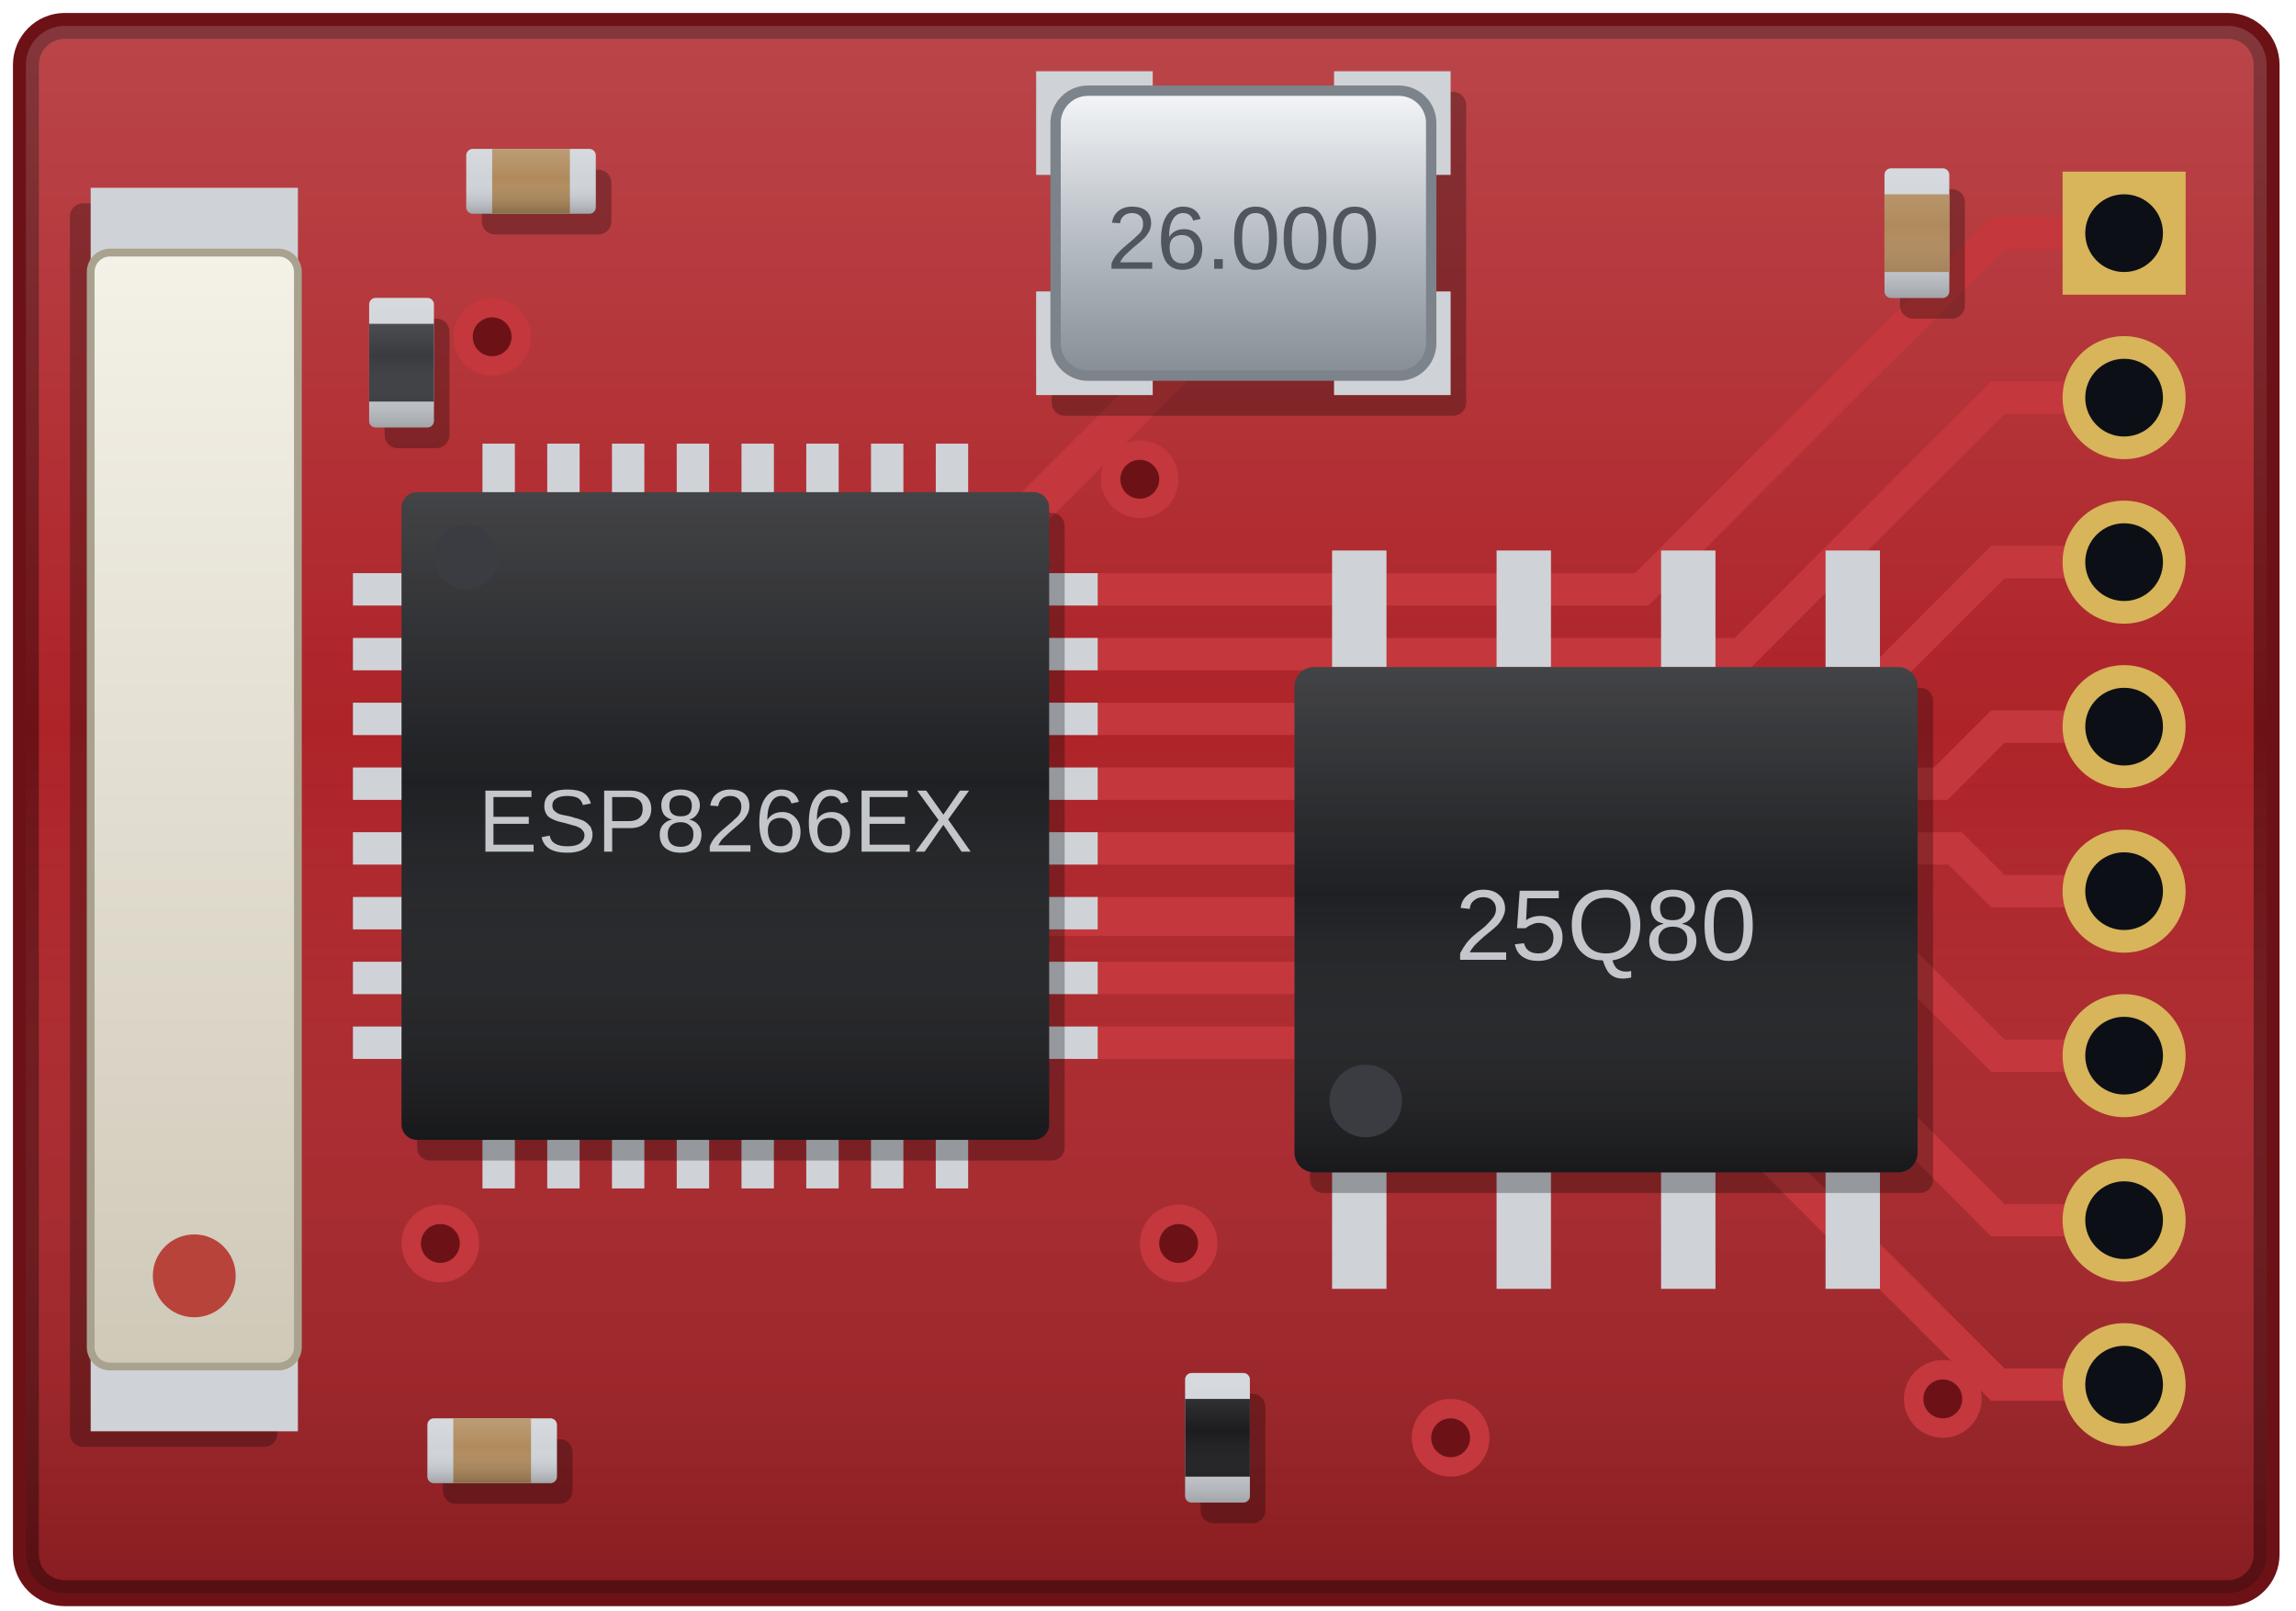
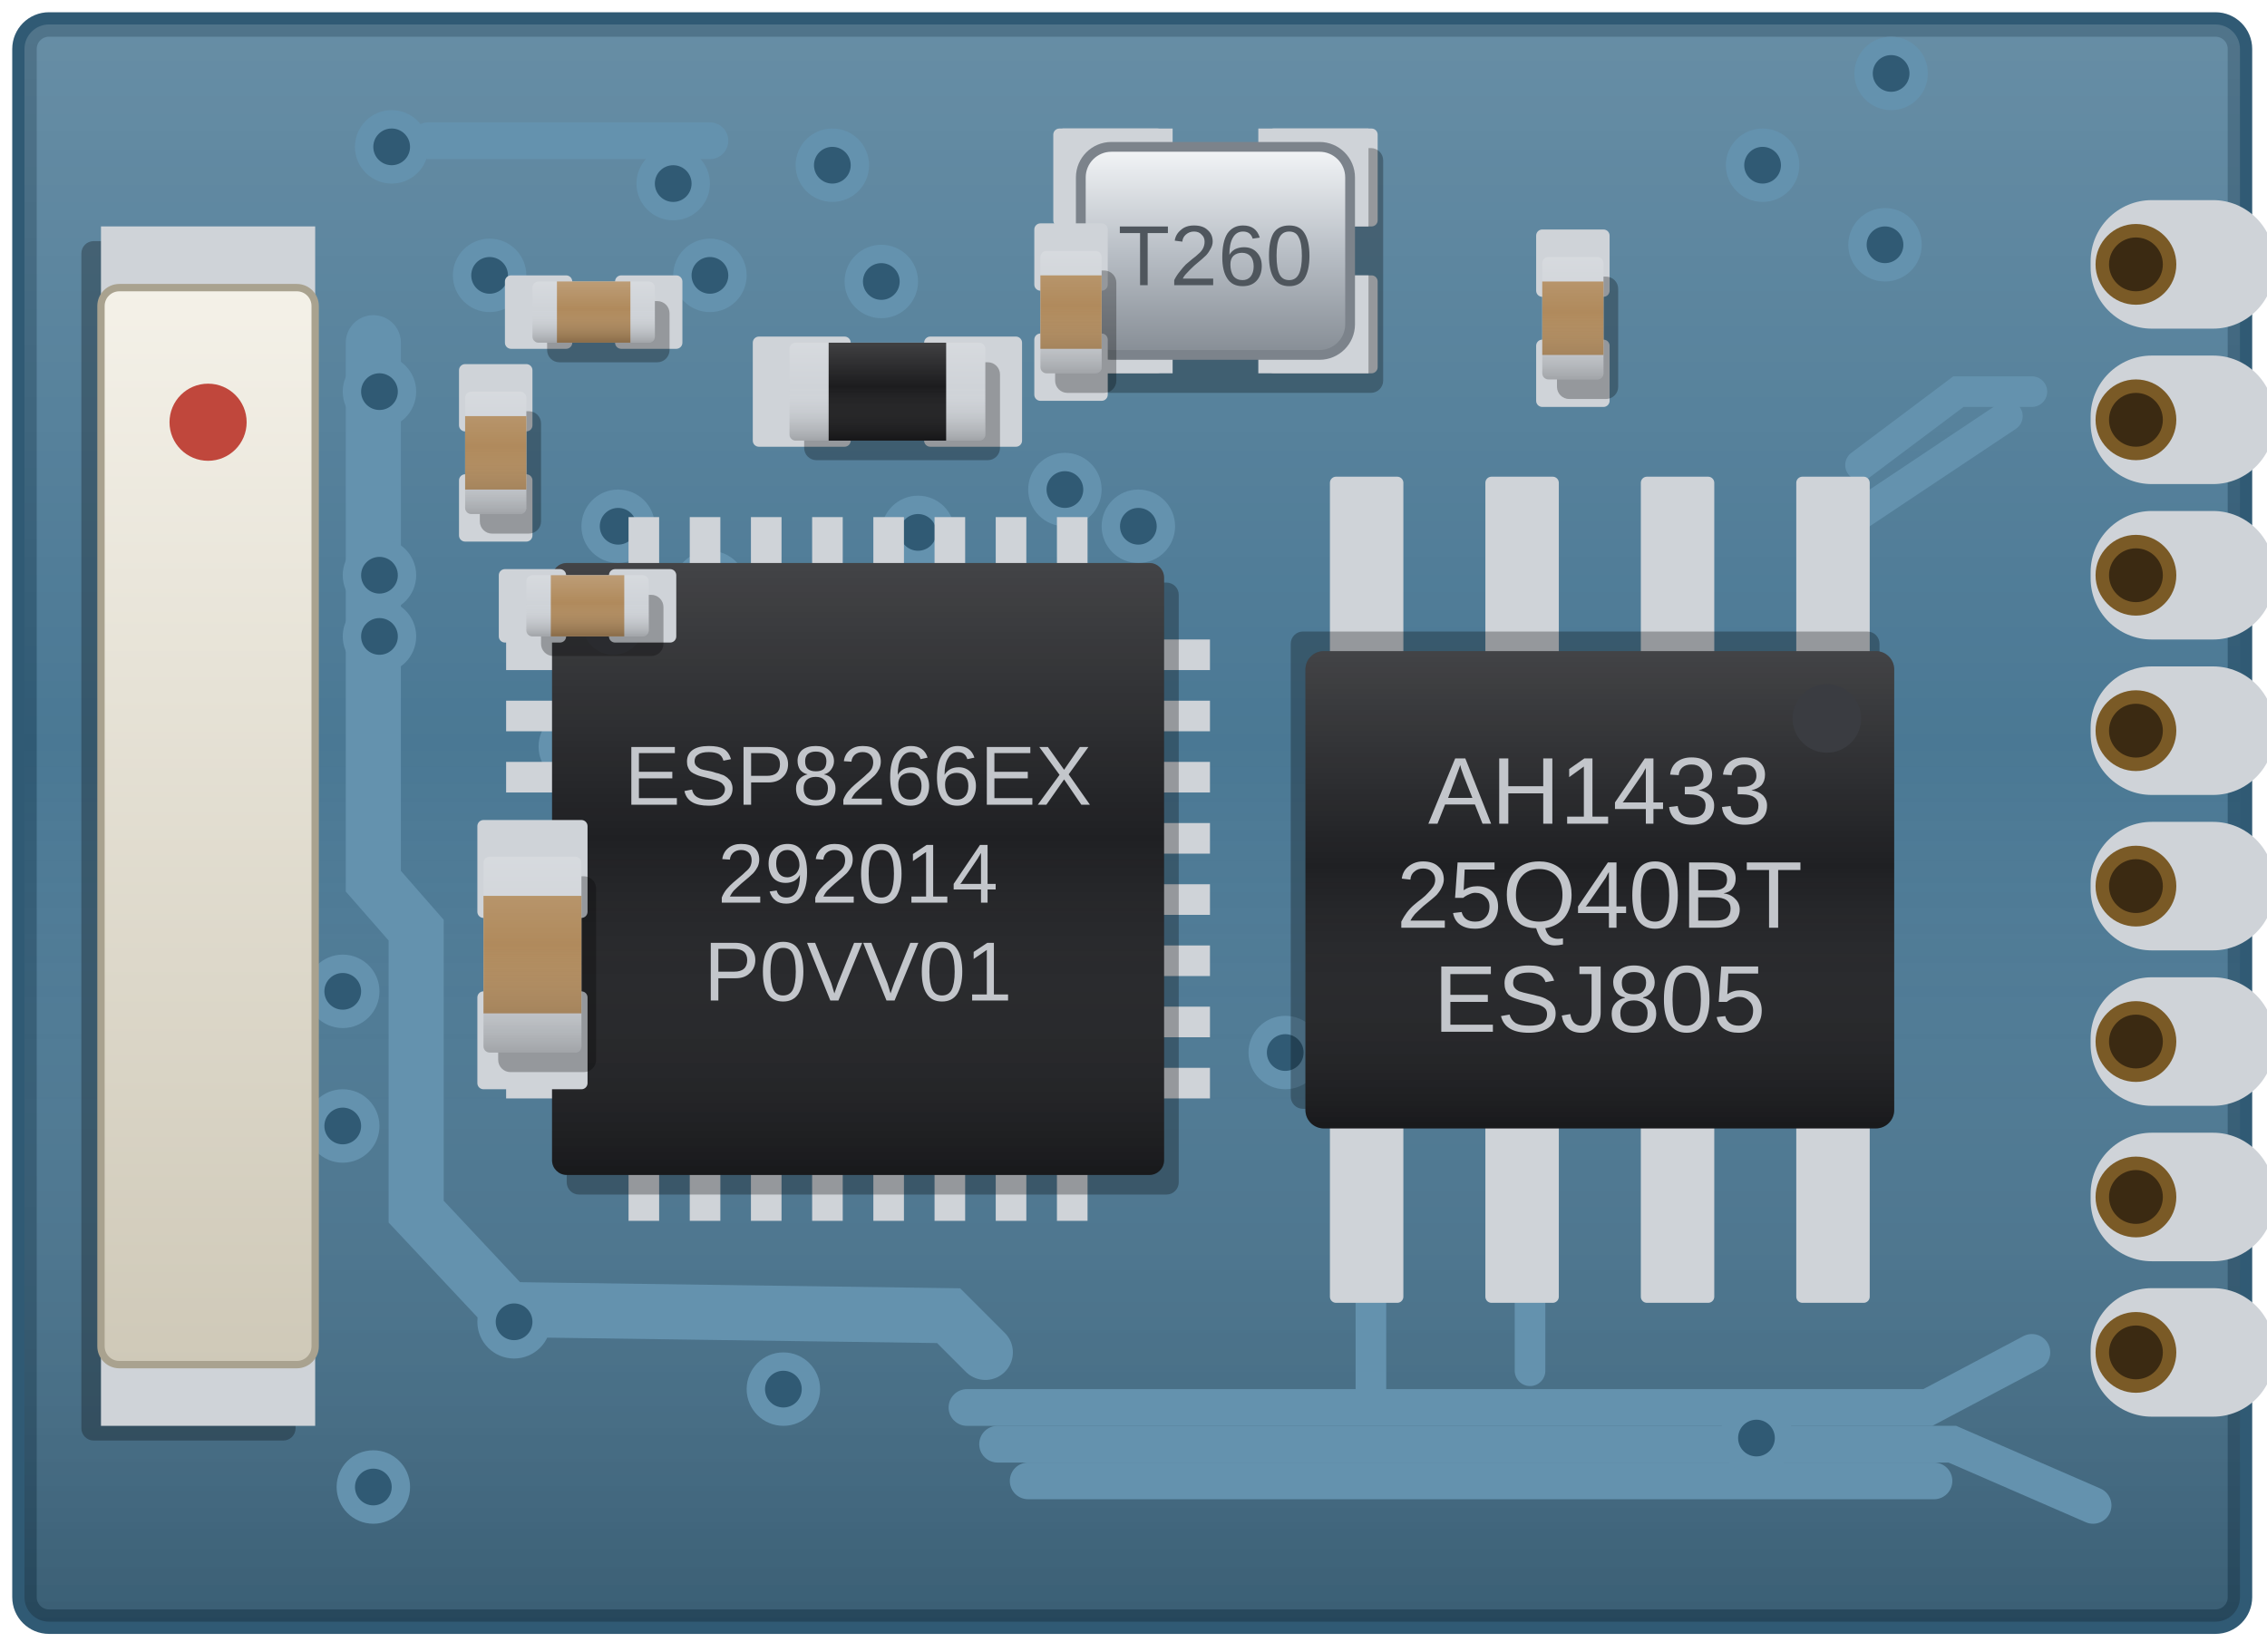
- <svg xmlns="http://www.w3.org/2000/svg" version="1.1" width="67px" height="47px" viewBox="0 0 67 47">
+ <svg xmlns="http://www.w3.org/2000/svg" version="1.1" width="70px" height="51px" viewBox="0 0 70 51">
  <defs>
    <linearGradient id="luz" x1="0" y1="0" x2="0" y2="1">
      <stop offset="0" stop-color="#ffffff" stop-opacity="0.16" />
      <stop offset="0.45" stop-color="#ffffff" stop-opacity="0" />
      <stop offset="1" stop-color="#000000" stop-opacity="0.22" />
    </linearGradient>
    <linearGradient id="metal" x1="0" y1="0" x2="0" y2="1">
      <stop offset="0" stop-color="#f4f6f8" />
      <stop offset="0.5" stop-color="#b9bfc6" />
      <stop offset="1" stop-color="#868d95" />
    </linearGradient>
    <linearGradient id="metal-h" x1="0" y1="0" x2="1" y2="0">
      <stop offset="0" stop-color="#8a9199" />
      <stop offset="0.35" stop-color="#eef1f4" />
      <stop offset="0.7" stop-color="#b3b9c0" />
      <stop offset="1" stop-color="#7c838b" />
    </linearGradient>
    <radialGradient id="lata" cx="0.4" cy="0.38" r="0.66">
      <stop offset="0" stop-color="#f6f8fa" />
      <stop offset="0.6" stop-color="#c3c9cf" />
      <stop offset="1" stop-color="#8c939b" />
    </radialGradient>
    <linearGradient id="plastico" x1="0" y1="0" x2="0" y2="1">
      <stop offset="0" stop-color="#3a3c40" />
      <stop offset="1" stop-color="#16171a" />
    </linearGradient>
    <linearGradient id="ouro" x1="0" y1="0" x2="0" y2="1">
      <stop offset="0" stop-color="#f4dc8c" />
      <stop offset="1" stop-color="#b88a2c" />
    </linearGradient>
    <linearGradient id="blindagem" x1="0" y1="0" x2="1" y2="1">
      <stop offset="0" stop-color="#eef1f3" />
      <stop offset="0.45" stop-color="#c8cdd2" />
      <stop offset="1" stop-color="#9aa1a8" />
    </linearGradient>
    <radialGradient id="cupula" cx="0.36" cy="0.3" r="0.78">
      <stop offset="0" stop-color="#ffffff" stop-opacity="0.6" />
      <stop offset="0.32" stop-color="#ffffff" stop-opacity="0.1" />
      <stop offset="1" stop-color="#000000" stop-opacity="0.32" />
    </radialGradient>
    <linearGradient id="ceramica" x1="0" y1="0" x2="0" y2="1">
      <stop offset="0" stop-color="#f4f1e8" />
      <stop offset="1" stop-color="#cfc9b8" />
    </linearGradient>
  </defs>
-   <path fill-rule="evenodd" d="M1.89 0.756 L65.008 0.756 A1.134 1.134 0 0 1 66.142 1.89 L66.142 45.354 A1.134 1.134 0 0 1 65.008 46.488 L1.89 46.488 A1.134 1.134 0 0 1 0.756 45.354 L0.756 1.89 A1.134 1.134 0 0 1 1.89 0.756 Z" fill="#ad2328" stroke="#6c1216" stroke-width="0.756" />
-   <path fill-rule="evenodd" d="M1.89 0.756 L65.008 0.756 A1.134 1.134 0 0 1 66.142 1.89 L66.142 45.354 A1.134 1.134 0 0 1 65.008 46.488 L1.89 46.488 A1.134 1.134 0 0 1 0.756 45.354 L0.756 1.89 A1.134 1.134 0 0 1 1.89 0.756 Z" fill="url(#luz)" />
-   <path d="M60.189 6.803 L58.299 6.803 L47.906 17.197 L31.748 17.197" fill="none" stroke="#c4373c" stroke-width="0.945" stroke-linecap="round" />
-   <path d="M60.189 11.603 L58.299 11.603 L50.816 19.087 L31.748 19.087" fill="none" stroke="#c4373c" stroke-width="0.945" stroke-linecap="round" />
-   <path d="M60.189 16.403 L58.299 16.403 L53.726 20.976 L31.748 20.976" fill="none" stroke="#c4373c" stroke-width="0.945" stroke-linecap="round" />
-   <path d="M60.189 21.203 L58.299 21.203 L56.636 22.866 L31.748 22.866" fill="none" stroke="#c4373c" stroke-width="0.945" stroke-linecap="round" />
-   <path d="M60.189 26.003 L58.299 26.003 L57.052 24.756 L31.748 24.756" fill="none" stroke="#c4373c" stroke-width="0.945" stroke-linecap="round" />
-   <path d="M60.189 30.803 L58.299 30.803 L54.142 26.646 L31.748 26.646" fill="none" stroke="#c4373c" stroke-width="0.945" stroke-linecap="round" />
-   <path d="M60.189 35.603 L58.299 35.603 L51.231 28.535 L31.748 28.535" fill="none" stroke="#c4373c" stroke-width="0.945" stroke-linecap="round" />
-   <path d="M60.189 40.403 L58.299 40.403 L48.321 30.425 L31.748 30.425" fill="none" stroke="#c4373c" stroke-width="0.945" stroke-linecap="round" />
-   <path d="M46.866 26.835 L24.189 26.835 L21.165 23.811" fill="none" stroke="#c4373c" stroke-width="0.945" stroke-linecap="round" />
-   <path d="M36.283 6.803 L36.283 8.693 L21.165 23.811" fill="none" stroke="#c4373c" stroke-width="1.134" stroke-linecap="round" />
-   <circle cx="14.362" cy="9.827" r="1.134" fill="#c4373c" />
-   <circle cx="14.362" cy="9.827" r="0.567" fill="#6c1216" />
-   <circle cx="12.85" cy="36.283" r="1.134" fill="#c4373c" />
-   <circle cx="12.85" cy="36.283" r="0.567" fill="#6c1216" />
-   <circle cx="33.26" cy="13.984" r="1.134" fill="#c4373c" />
-   <circle cx="33.26" cy="13.984" r="0.567" fill="#6c1216" />
-   <circle cx="34.394" cy="36.283" r="1.134" fill="#c4373c" />
-   <circle cx="34.394" cy="36.283" r="0.567" fill="#6c1216" />
-   <circle cx="42.331" cy="41.953" r="1.134" fill="#c4373c" />
-   <circle cx="42.331" cy="41.953" r="0.567" fill="#6c1216" />
-   <circle cx="56.693" cy="40.819" r="1.134" fill="#c4373c" />
-   <circle cx="56.693" cy="40.819" r="0.567" fill="#6c1216" />
-   <rect x="60.189" y="5.008" width="3.591" height="3.591" fill="#d8b45a" />
-   <circle cx="61.984" cy="6.803" r="1.134" fill="#0c1016" />
-   <circle cx="61.984" cy="11.603" r="1.795" fill="#d8b45a" />
-   <circle cx="61.984" cy="11.603" r="1.134" fill="#0c1016" />
-   <circle cx="61.984" cy="16.403" r="1.795" fill="#d8b45a" />
-   <circle cx="61.984" cy="16.403" r="1.134" fill="#0c1016" />
-   <circle cx="61.984" cy="21.203" r="1.795" fill="#d8b45a" />
-   <circle cx="61.984" cy="21.203" r="1.134" fill="#0c1016" />
-   <circle cx="61.984" cy="26.003" r="1.795" fill="#d8b45a" />
-   <circle cx="61.984" cy="26.003" r="1.134" fill="#0c1016" />
-   <circle cx="61.984" cy="30.803" r="1.795" fill="#d8b45a" />
-   <circle cx="61.984" cy="30.803" r="1.134" fill="#0c1016" />
-   <circle cx="61.984" cy="35.603" r="1.795" fill="#d8b45a" />
-   <circle cx="61.984" cy="35.603" r="1.134" fill="#0c1016" />
-   <circle cx="61.984" cy="40.403" r="1.795" fill="#d8b45a" />
-   <circle cx="61.984" cy="40.403" r="1.134" fill="#0c1016" />
-   <rect x="14.079" y="12.945" width="0.945" height="1.701" fill="#cfd3d8" />
-   <rect x="10.299" y="16.724" width="1.701" height="0.945" fill="#cfd3d8" />
-   <rect x="14.079" y="32.976" width="0.945" height="1.701" fill="#cfd3d8" />
-   <rect x="30.331" y="16.724" width="1.701" height="0.945" fill="#cfd3d8" />
-   <rect x="15.969" y="12.945" width="0.945" height="1.701" fill="#cfd3d8" />
-   <rect x="10.299" y="18.614" width="1.701" height="0.945" fill="#cfd3d8" />
-   <rect x="15.969" y="32.976" width="0.945" height="1.701" fill="#cfd3d8" />
-   <rect x="30.331" y="18.614" width="1.701" height="0.945" fill="#cfd3d8" />
-   <rect x="17.858" y="12.945" width="0.945" height="1.701" fill="#cfd3d8" />
-   <rect x="10.299" y="20.504" width="1.701" height="0.945" fill="#cfd3d8" />
-   <rect x="17.858" y="32.976" width="0.945" height="1.701" fill="#cfd3d8" />
-   <rect x="30.331" y="20.504" width="1.701" height="0.945" fill="#cfd3d8" />
-   <rect x="19.748" y="12.945" width="0.945" height="1.701" fill="#cfd3d8" />
-   <rect x="10.299" y="22.394" width="1.701" height="0.945" fill="#cfd3d8" />
-   <rect x="19.748" y="32.976" width="0.945" height="1.701" fill="#cfd3d8" />
-   <rect x="30.331" y="22.394" width="1.701" height="0.945" fill="#cfd3d8" />
-   <rect x="21.638" y="12.945" width="0.945" height="1.701" fill="#cfd3d8" />
-   <rect x="10.299" y="24.283" width="1.701" height="0.945" fill="#cfd3d8" />
-   <rect x="21.638" y="32.976" width="0.945" height="1.701" fill="#cfd3d8" />
-   <rect x="30.331" y="24.283" width="1.701" height="0.945" fill="#cfd3d8" />
-   <rect x="23.528" y="12.945" width="0.945" height="1.701" fill="#cfd3d8" />
-   <rect x="10.299" y="26.173" width="1.701" height="0.945" fill="#cfd3d8" />
-   <rect x="23.528" y="32.976" width="0.945" height="1.701" fill="#cfd3d8" />
-   <rect x="30.331" y="26.173" width="1.701" height="0.945" fill="#cfd3d8" />
-   <rect x="25.417" y="12.945" width="0.945" height="1.701" fill="#cfd3d8" />
-   <rect x="10.299" y="28.063" width="1.701" height="0.945" fill="#cfd3d8" />
-   <rect x="25.417" y="32.976" width="0.945" height="1.701" fill="#cfd3d8" />
-   <rect x="30.331" y="28.063" width="1.701" height="0.945" fill="#cfd3d8" />
-   <rect x="27.307" y="12.945" width="0.945" height="1.701" fill="#cfd3d8" />
-   <rect x="10.299" y="29.953" width="1.701" height="0.945" fill="#cfd3d8" />
-   <rect x="27.307" y="32.976" width="0.945" height="1.701" fill="#cfd3d8" />
-   <rect x="30.331" y="29.953" width="1.701" height="0.945" fill="#cfd3d8" />
-   <rect x="12.17" y="14.967" width="18.898" height="18.898" rx="0.378" fill="#000000" fill-opacity="0.28" />
-   <rect x="11.717" y="14.362" width="18.898" height="18.898" rx="0.454" fill="#1f2023" />
-   <rect x="11.717" y="14.362" width="18.898" height="18.898" rx="0.454" fill="url(#luz)" />
-   <circle cx="13.606" cy="16.252" r="0.945" fill="#3a3c41" />
-   <text transform="translate(21.165 23.811) rotate(0)" x="0" y="1.039" font-family="Arial" font-weight="normal" font-size="2.598" fill="#c3c6cb" text-anchor="middle">ESP8266EX</text>
-   <rect x="38.872" y="16.063" width="1.587" height="3.402" fill="#cfd3d8" />
-   <rect x="38.872" y="34.205" width="1.587" height="3.402" fill="#cfd3d8" />
-   <rect x="43.672" y="16.063" width="1.587" height="3.402" fill="#cfd3d8" />
-   <rect x="43.672" y="34.205" width="1.587" height="3.402" fill="#cfd3d8" />
-   <rect x="48.472" y="16.063" width="1.587" height="3.402" fill="#cfd3d8" />
-   <rect x="48.472" y="34.205" width="1.587" height="3.402" fill="#cfd3d8" />
-   <rect x="53.272" y="16.063" width="1.587" height="3.402" fill="#cfd3d8" />
-   <rect x="53.272" y="34.205" width="1.587" height="3.402" fill="#cfd3d8" />
-   <rect x="38.23" y="20.069" width="18.18" height="14.74" rx="0.378" fill="#000000" fill-opacity="0.28" />
-   <rect x="37.776" y="19.465" width="18.18" height="14.74" rx="0.567" fill="#1f2023" />
-   <rect x="37.776" y="19.465" width="18.18" height="14.74" rx="0.567" fill="url(#luz)" />
-   <circle cx="39.855" cy="32.126" r="1.058" fill="#3a3c41" />
-   <text transform="translate(46.866 26.835) rotate(0)" x="0" y="1.172" font-family="Arial" font-weight="normal" font-size="2.929" fill="#c3c6cb" text-anchor="middle">25Q80</text>
-   <rect x="30.69" y="2.683" width="12.094" height="9.449" rx="0.378" fill="#000000" fill-opacity="0.28" />
-   <rect x="30.236" y="2.079" width="3.402" height="3.024" fill="#cfd3d8" />
-   <rect x="30.236" y="8.504" width="3.402" height="3.024" fill="#cfd3d8" />
-   <rect x="38.929" y="2.079" width="3.402" height="3.024" fill="#cfd3d8" />
-   <rect x="38.929" y="8.504" width="3.402" height="3.024" fill="#cfd3d8" />
-   <rect x="30.803" y="2.646" width="10.961" height="8.315" rx="0.945" fill="url(#metal)" stroke="#7c838b" stroke-width="0.302" />
-   <text transform="translate(36.283 6.803) rotate(0)" x="0" y="1.039" font-family="Arial" font-weight="normal" font-size="2.598" fill="#4f565d" text-anchor="middle">26.000</text>
-   <rect x="14.06" y="4.951" width="3.78" height="1.89" rx="0.378" fill="#000000" fill-opacity="0.28" />
-   <rect x="13.606" y="4.346" width="3.78" height="1.89" rx="0.189" fill="#cfd3d8" />
-   <rect x="14.362" y="4.346" width="2.268" height="1.89" fill="#b08a5c" />
-   <rect x="13.606" y="4.346" width="3.78" height="1.89" rx="0.189" fill="url(#luz)" />
-   <rect x="12.926" y="41.991" width="3.78" height="1.89" rx="0.378" fill="#000000" fill-opacity="0.28" />
-   <rect x="12.472" y="41.386" width="3.78" height="1.89" rx="0.189" fill="#cfd3d8" />
-   <rect x="13.228" y="41.386" width="2.268" height="1.89" fill="#b08a5c" />
-   <rect x="12.472" y="41.386" width="3.78" height="1.89" rx="0.189" fill="url(#luz)" />
-   <rect x="35.036" y="40.668" width="1.89" height="3.78" rx="0.378" fill="#000000" fill-opacity="0.28" />
-   <rect x="34.583" y="40.063" width="1.89" height="3.78" rx="0.189" fill="#cfd3d8" />
-   <rect x="34.583" y="40.819" width="1.89" height="2.268" fill="#1c1c1e" />
-   <rect x="34.583" y="40.063" width="1.89" height="3.78" rx="0.189" fill="url(#luz)" />
-   <rect x="55.446" y="5.518" width="1.89" height="3.78" rx="0.378" fill="#000000" fill-opacity="0.28" />
-   <rect x="54.992" y="4.913" width="1.89" height="3.78" rx="0.189" fill="#cfd3d8" />
-   <rect x="54.992" y="5.669" width="1.89" height="2.268" fill="#b08a5c" />
-   <rect x="54.992" y="4.913" width="1.89" height="3.78" rx="0.189" fill="url(#luz)" />
-   <rect x="11.225" y="9.298" width="1.89" height="3.78" rx="0.378" fill="#000000" fill-opacity="0.28" />
-   <rect x="10.772" y="8.693" width="1.89" height="3.78" rx="0.189" fill="#cfd3d8" />
-   <rect x="10.772" y="9.449" width="1.89" height="2.268" fill="#3a3b3f" />
-   <rect x="10.772" y="8.693" width="1.89" height="3.78" rx="0.189" fill="url(#luz)" />
-   <rect x="2.041" y="5.934" width="6.047" height="36.283" rx="0.378" fill="#000000" fill-opacity="0.28" />
-   <rect x="2.646" y="5.48" width="6.047" height="3.024" fill="#cfd3d8" />
-   <rect x="2.646" y="38.74" width="6.047" height="3.024" fill="#cfd3d8" />
-   <rect x="2.646" y="7.37" width="6.047" height="32.504" rx="0.567" fill="url(#ceramica)" stroke="#a9a28f" stroke-width="0.227" />
-   <circle cx="5.669" cy="37.228" r="1.209" fill="#b8433a" />
+   <path fill-rule="evenodd" d="M1.512 0.756 L68.409 0.756 A0.756 0.756 0 0 1 69.165 1.512 L69.165 49.323 A0.756 0.756 0 0 1 68.409 50.079 L1.512 50.079 A0.756 0.756 0 0 1 0.756 49.323 L0.756 1.512 A0.756 0.756 0 0 1 1.512 0.756 Z" fill="#4a7894" stroke="#305a74" stroke-width="0.756" />
+   <path fill-rule="evenodd" d="M1.512 0.756 L68.409 0.756 A0.756 0.756 0 0 1 69.165 1.512 L69.165 49.323 A0.756 0.756 0 0 1 68.409 50.079 L1.512 50.079 A0.756 0.756 0 0 1 0.756 49.323 L0.756 1.512 A0.756 0.756 0 0 1 1.512 0.756 Z" fill="url(#luz)" />
+   <path d="M11.528 10.583 L11.528 27.213 L12.85 28.724 L12.85 37.417 L15.685 40.441 L29.291 40.63 L30.425 41.764" fill="none" stroke="#6492ae" stroke-width="1.701" stroke-linecap="round" />
+   <path d="M29.858 43.465 L59.528 43.465 L62.74 41.764" fill="none" stroke="#6492ae" stroke-width="1.134" stroke-linecap="round" />
+   <path d="M30.803 44.598 L60.283 44.598 L64.63 46.488" fill="none" stroke="#6492ae" stroke-width="1.134" stroke-linecap="round" />
+   <path d="M31.748 45.732 L59.717 45.732" fill="none" stroke="#6492ae" stroke-width="1.134" stroke-linecap="round" />
+   <path d="M13.228 4.346 L21.921 4.346" fill="none" stroke="#6492ae" stroke-width="1.134" stroke-linecap="round" />
+   <path d="M42.331 40.063 L42.331 43.465" fill="none" stroke="#6492ae" stroke-width="0.945" stroke-linecap="round" />
+   <path d="M47.244 40.063 L47.244 42.331" fill="none" stroke="#6492ae" stroke-width="0.945" stroke-linecap="round" />
+   <path d="M57.449 15.874 L61.984 12.85" fill="none" stroke="#6492ae" stroke-width="0.945" stroke-linecap="round" />
+   <path d="M57.449 14.362 L60.472 12.094 L62.74 12.094" fill="none" stroke="#6492ae" stroke-width="0.945" stroke-linecap="round" />
+   <circle cx="12.094" cy="4.535" r="1.134" fill="#6492ae" />
+   <circle cx="12.094" cy="4.535" r="0.567" fill="#305a74" />
+   <circle cx="20.787" cy="5.669" r="1.134" fill="#6492ae" />
+   <circle cx="20.787" cy="5.669" r="0.567" fill="#305a74" />
+   <circle cx="25.701" cy="5.102" r="1.134" fill="#6492ae" />
+   <circle cx="25.701" cy="5.102" r="0.567" fill="#305a74" />
+   <circle cx="15.118" cy="8.504" r="1.134" fill="#6492ae" />
+   <circle cx="15.118" cy="8.504" r="0.567" fill="#305a74" />
+   <circle cx="21.921" cy="8.504" r="1.134" fill="#6492ae" />
+   <circle cx="21.921" cy="8.504" r="0.567" fill="#305a74" />
+   <circle cx="27.213" cy="8.693" r="1.134" fill="#6492ae" />
+   <circle cx="27.213" cy="8.693" r="0.567" fill="#305a74" />
+   <circle cx="54.425" cy="5.102" r="1.134" fill="#6492ae" />
+   <circle cx="54.425" cy="5.102" r="0.567" fill="#305a74" />
+   <circle cx="58.205" cy="7.559" r="1.134" fill="#6492ae" />
+   <circle cx="58.205" cy="7.559" r="0.567" fill="#305a74" />
+   <circle cx="11.717" cy="12.094" r="1.134" fill="#6492ae" />
+   <circle cx="11.717" cy="12.094" r="0.567" fill="#305a74" />
+   <circle cx="19.087" cy="16.252" r="1.134" fill="#6492ae" />
+   <circle cx="19.087" cy="16.252" r="0.567" fill="#305a74" />
+   <circle cx="21.921" cy="18.142" r="1.134" fill="#6492ae" />
+   <circle cx="21.921" cy="18.142" r="0.567" fill="#305a74" />
+   <circle cx="28.346" cy="16.441" r="1.134" fill="#6492ae" />
+   <circle cx="28.346" cy="16.441" r="0.567" fill="#305a74" />
+   <circle cx="32.882" cy="15.118" r="1.134" fill="#6492ae" />
+   <circle cx="32.882" cy="15.118" r="0.567" fill="#305a74" />
+   <circle cx="35.15" cy="16.252" r="1.134" fill="#6492ae" />
+   <circle cx="35.15" cy="16.252" r="0.567" fill="#305a74" />
+   <circle cx="11.717" cy="17.764" r="1.134" fill="#6492ae" />
+   <circle cx="11.717" cy="17.764" r="0.567" fill="#305a74" />
+   <circle cx="11.717" cy="19.654" r="1.134" fill="#6492ae" />
+   <circle cx="11.717" cy="19.654" r="0.567" fill="#305a74" />
+   <circle cx="17.764" cy="23.055" r="1.134" fill="#6492ae" />
+   <circle cx="17.764" cy="23.055" r="0.567" fill="#305a74" />
+   <circle cx="10.583" cy="30.614" r="1.134" fill="#6492ae" />
+   <circle cx="10.583" cy="30.614" r="0.567" fill="#305a74" />
+   <circle cx="10.583" cy="34.772" r="1.134" fill="#6492ae" />
+   <circle cx="10.583" cy="34.772" r="0.567" fill="#305a74" />
+   <circle cx="15.874" cy="40.819" r="1.134" fill="#6492ae" />
+   <circle cx="15.874" cy="40.819" r="0.567" fill="#305a74" />
+   <circle cx="24.189" cy="42.898" r="1.134" fill="#6492ae" />
+   <circle cx="24.189" cy="42.898" r="0.567" fill="#305a74" />
+   <circle cx="54.236" cy="44.409" r="1.134" fill="#6492ae" />
+   <circle cx="54.236" cy="44.409" r="0.567" fill="#305a74" />
+   <circle cx="11.528" cy="45.921" r="1.134" fill="#6492ae" />
+   <circle cx="11.528" cy="45.921" r="0.567" fill="#305a74" />
+   <circle cx="39.685" cy="32.504" r="1.134" fill="#6492ae" />
+   <circle cx="39.685" cy="32.504" r="0.567" fill="#305a74" />
+   <circle cx="58.394" cy="2.268" r="1.134" fill="#6492ae" />
+   <circle cx="58.394" cy="2.268" r="0.567" fill="#305a74" />
+   <rect x="64.554" y="6.18" width="5.669" height="3.969" rx="1.89" fill="#cfd3d8" />
+   <circle cx="65.953" cy="8.164" r="1.247" fill="#7a5a26" />
+   <circle cx="65.953" cy="8.164" r="0.831" fill="#3b2a12" />
+   <rect x="64.554" y="10.98" width="5.669" height="3.969" rx="1.89" fill="#cfd3d8" />
+   <circle cx="65.953" cy="12.964" r="1.247" fill="#7a5a26" />
+   <circle cx="65.953" cy="12.964" r="0.831" fill="#3b2a12" />
+   <rect x="64.554" y="15.78" width="5.669" height="3.969" rx="1.89" fill="#cfd3d8" />
+   <circle cx="65.953" cy="17.764" r="1.247" fill="#7a5a26" />
+   <circle cx="65.953" cy="17.764" r="0.831" fill="#3b2a12" />
+   <rect x="64.554" y="20.58" width="5.669" height="3.969" rx="1.89" fill="#cfd3d8" />
+   <circle cx="65.953" cy="22.564" r="1.247" fill="#7a5a26" />
+   <circle cx="65.953" cy="22.564" r="0.831" fill="#3b2a12" />
+   <rect x="64.554" y="25.38" width="5.669" height="3.969" rx="1.89" fill="#cfd3d8" />
+   <circle cx="65.953" cy="27.364" r="1.247" fill="#7a5a26" />
+   <circle cx="65.953" cy="27.364" r="0.831" fill="#3b2a12" />
+   <rect x="64.554" y="30.18" width="5.669" height="3.969" rx="1.89" fill="#cfd3d8" />
+   <circle cx="65.953" cy="32.164" r="1.247" fill="#7a5a26" />
+   <circle cx="65.953" cy="32.164" r="0.831" fill="#3b2a12" />
+   <rect x="64.554" y="34.98" width="5.669" height="3.969" rx="1.89" fill="#cfd3d8" />
+   <circle cx="65.953" cy="36.964" r="1.247" fill="#7a5a26" />
+   <circle cx="65.953" cy="36.964" r="0.831" fill="#3b2a12" />
+   <rect x="64.554" y="39.78" width="5.669" height="3.969" rx="1.89" fill="#cfd3d8" />
+   <circle cx="65.953" cy="41.764" r="1.247" fill="#7a5a26" />
+   <circle cx="65.953" cy="41.764" r="0.831" fill="#3b2a12" />
+   <rect x="2.513" y="7.446" width="6.614" height="37.039" rx="0.378" fill="#000000" fill-opacity="0.28" />
+   <rect x="3.118" y="6.992" width="6.614" height="3.024" fill="#cfd3d8" />
+   <rect x="3.118" y="41.008" width="6.614" height="3.024" fill="#cfd3d8" />
+   <rect x="3.118" y="8.882" width="6.614" height="33.26" rx="0.567" fill="url(#ceramica)" stroke="#a9a28f" stroke-width="0.227" />
+   <circle cx="6.425" cy="13.039" r="1.191" fill="#c0473c" />
+   <rect x="32.523" y="3.969" width="3.402" height="3.024" rx="0.189" fill="#cfd3d8" />
+   <rect x="32.523" y="8.504" width="3.402" height="3.024" rx="0.189" fill="#cfd3d8" />
+   <rect x="39.137" y="3.969" width="3.402" height="3.024" rx="0.189" fill="#cfd3d8" />
+   <rect x="39.137" y="8.504" width="3.402" height="3.024" rx="0.189" fill="#cfd3d8" />
+   <rect x="33.26" y="4.573" width="9.449" height="7.559" rx="0.378" fill="#000000" fill-opacity="0.28" />
+   <rect x="32.806" y="3.969" width="3.402" height="3.024" fill="#cfd3d8" />
+   <rect x="32.806" y="8.504" width="3.402" height="3.024" fill="#cfd3d8" />
+   <rect x="38.854" y="3.969" width="3.402" height="3.024" fill="#cfd3d8" />
+   <rect x="38.854" y="8.504" width="3.402" height="3.024" fill="#cfd3d8" />
+   <rect x="33.373" y="4.535" width="8.315" height="6.425" rx="0.945" fill="url(#metal)" stroke="#7c838b" stroke-width="0.302" />
+   <text transform="translate(37.531 7.748) rotate(0)" x="0" y="1.058" font-family="Arial" font-weight="normal" font-size="2.646" fill="#4f565d" text-anchor="middle">T260</text>
+   <rect x="19.408" y="15.969" width="0.945" height="1.701" fill="#cfd3d8" />
+   <rect x="15.628" y="19.748" width="1.701" height="0.945" fill="#cfd3d8" />
+   <rect x="19.408" y="36" width="0.945" height="1.701" fill="#cfd3d8" />
+   <rect x="35.66" y="19.748" width="1.701" height="0.945" fill="#cfd3d8" />
+   <rect x="21.298" y="15.969" width="0.945" height="1.701" fill="#cfd3d8" />
+   <rect x="15.628" y="21.638" width="1.701" height="0.945" fill="#cfd3d8" />
+   <rect x="21.298" y="36" width="0.945" height="1.701" fill="#cfd3d8" />
+   <rect x="35.66" y="21.638" width="1.701" height="0.945" fill="#cfd3d8" />
+   <rect x="23.187" y="15.969" width="0.945" height="1.701" fill="#cfd3d8" />
+   <rect x="15.628" y="23.528" width="1.701" height="0.945" fill="#cfd3d8" />
+   <rect x="23.187" y="36" width="0.945" height="1.701" fill="#cfd3d8" />
+   <rect x="35.66" y="23.528" width="1.701" height="0.945" fill="#cfd3d8" />
+   <rect x="25.077" y="15.969" width="0.945" height="1.701" fill="#cfd3d8" />
+   <rect x="15.628" y="25.417" width="1.701" height="0.945" fill="#cfd3d8" />
+   <rect x="25.077" y="36" width="0.945" height="1.701" fill="#cfd3d8" />
+   <rect x="35.66" y="25.417" width="1.701" height="0.945" fill="#cfd3d8" />
+   <rect x="26.967" y="15.969" width="0.945" height="1.701" fill="#cfd3d8" />
+   <rect x="15.628" y="27.307" width="1.701" height="0.945" fill="#cfd3d8" />
+   <rect x="26.967" y="36" width="0.945" height="1.701" fill="#cfd3d8" />
+   <rect x="35.66" y="27.307" width="1.701" height="0.945" fill="#cfd3d8" />
+   <rect x="28.857" y="15.969" width="0.945" height="1.701" fill="#cfd3d8" />
+   <rect x="15.628" y="29.197" width="1.701" height="0.945" fill="#cfd3d8" />
+   <rect x="28.857" y="36" width="0.945" height="1.701" fill="#cfd3d8" />
+   <rect x="35.66" y="29.197" width="1.701" height="0.945" fill="#cfd3d8" />
+   <rect x="30.746" y="15.969" width="0.945" height="1.701" fill="#cfd3d8" />
+   <rect x="15.628" y="31.087" width="1.701" height="0.945" fill="#cfd3d8" />
+   <rect x="30.746" y="36" width="0.945" height="1.701" fill="#cfd3d8" />
+   <rect x="35.66" y="31.087" width="1.701" height="0.945" fill="#cfd3d8" />
+   <rect x="32.636" y="15.969" width="0.945" height="1.701" fill="#cfd3d8" />
+   <rect x="15.628" y="32.976" width="1.701" height="0.945" fill="#cfd3d8" />
+   <rect x="32.636" y="36" width="0.945" height="1.701" fill="#cfd3d8" />
+   <rect x="35.66" y="32.976" width="1.701" height="0.945" fill="#cfd3d8" />
+   <rect x="17.499" y="17.991" width="18.898" height="18.898" rx="0.378" fill="#000000" fill-opacity="0.28" />
+   <rect x="17.046" y="17.386" width="18.898" height="18.898" rx="0.454" fill="#1f2023" />
+   <rect x="17.046" y="17.386" width="18.898" height="18.898" rx="0.454" fill="url(#luz)" />
+   <circle cx="18.935" cy="19.276" r="0.945" fill="#3a3c41" />
+   <text transform="translate(26.494 23.811) rotate(0)" x="0" y="1.039" font-family="Arial" font-weight="normal" font-size="2.598" fill="#c3c6cb" text-anchor="middle">ESP8266EX</text>
+   <text transform="translate(26.494 26.835) rotate(0)" x="0" y="1.039" font-family="Arial" font-weight="normal" font-size="2.598" fill="#c3c6cb" text-anchor="middle">292014</text>
+   <text transform="translate(26.494 29.858) rotate(0)" x="0" y="1.039" font-family="Arial" font-weight="normal" font-size="2.598" fill="#c3c6cb" text-anchor="middle">P0VV01</text>
+   <rect x="55.465" y="34.564" width="2.268" height="5.669" rx="0.189" fill="#cfd3d8" />
+   <rect x="55.465" y="14.721" width="2.268" height="5.669" rx="0.189" fill="#cfd3d8" />
+   <rect x="50.665" y="34.564" width="2.268" height="5.669" rx="0.189" fill="#cfd3d8" />
+   <rect x="50.665" y="14.721" width="2.268" height="5.669" rx="0.189" fill="#cfd3d8" />
+   <rect x="45.865" y="34.564" width="2.268" height="5.669" rx="0.189" fill="#cfd3d8" />
+   <rect x="45.865" y="14.721" width="2.268" height="5.669" rx="0.189" fill="#cfd3d8" />
+   <rect x="41.065" y="34.564" width="2.268" height="5.669" rx="0.189" fill="#cfd3d8" />
+   <rect x="41.065" y="14.721" width="2.268" height="5.669" rx="0.189" fill="#cfd3d8" />
+   <rect x="55.805" y="34.847" width="1.587" height="3.402" fill="#cfd3d8" />
+   <rect x="55.805" y="16.706" width="1.587" height="3.402" fill="#cfd3d8" />
+   <rect x="51.005" y="34.847" width="1.587" height="3.402" fill="#cfd3d8" />
+   <rect x="51.005" y="16.706" width="1.587" height="3.402" fill="#cfd3d8" />
+   <rect x="46.205" y="34.847" width="1.587" height="3.402" fill="#cfd3d8" />
+   <rect x="46.205" y="16.706" width="1.587" height="3.402" fill="#cfd3d8" />
+   <rect x="41.405" y="34.847" width="1.587" height="3.402" fill="#cfd3d8" />
+   <rect x="41.405" y="16.706" width="1.587" height="3.402" fill="#cfd3d8" />
+   <rect x="39.855" y="19.502" width="18.18" height="14.74" rx="0.378" fill="#000000" fill-opacity="0.28" />
+   <rect x="40.309" y="20.107" width="18.18" height="14.74" rx="0.567" fill="#1f2023" />
+   <rect x="40.309" y="20.107" width="18.18" height="14.74" rx="0.567" fill="url(#luz)" />
+   <circle cx="56.409" cy="22.186" r="1.058" fill="#3a3c41" />
+   <text transform="translate(49.398 30.69) rotate(0)" x="0" y="1.172" font-family="Arial" font-weight="normal" font-size="2.929" fill="#c3c6cb" text-anchor="middle">ESJ805</text>
+   <text transform="translate(49.398 27.477) rotate(0)" x="0" y="1.172" font-family="Arial" font-weight="normal" font-size="2.929" fill="#c3c6cb" text-anchor="middle">25Q40BT</text>
+   <text transform="translate(49.398 24.265) rotate(0)" x="0" y="1.172" font-family="Arial" font-weight="normal" font-size="2.929" fill="#c3c6cb" text-anchor="middle">AH1433</text>
+   <rect x="15.591" y="8.504" width="2.079" height="2.268" rx="0.189" fill="#cfd3d8" />
+   <rect x="18.992" y="8.504" width="2.079" height="2.268" rx="0.189" fill="#cfd3d8" />
+   <rect x="16.894" y="9.298" width="3.78" height="1.89" rx="0.378" fill="#000000" fill-opacity="0.28" />
+   <rect x="16.441" y="8.693" width="3.78" height="1.89" rx="0.189" fill="#cfd3d8" />
+   <rect x="17.197" y="8.693" width="2.268" height="1.89" fill="#b08a5c" />
+   <rect x="16.441" y="8.693" width="3.78" height="1.89" rx="0.189" fill="url(#luz)" />
+   <rect x="23.244" y="10.394" width="3.024" height="3.402" rx="0.189" fill="#cfd3d8" />
+   <rect x="28.535" y="10.394" width="3.024" height="3.402" rx="0.189" fill="#cfd3d8" />
+   <rect x="24.831" y="11.187" width="6.047" height="3.024" rx="0.378" fill="#000000" fill-opacity="0.28" />
+   <rect x="24.378" y="10.583" width="6.047" height="3.024" rx="0.189" fill="#cfd3d8" />
+   <rect x="25.587" y="10.583" width="3.628" height="3.024" fill="#1c1c1e" />
+   <rect x="24.378" y="10.583" width="6.047" height="3.024" rx="0.189" fill="url(#luz)" />
+   <rect x="31.937" y="6.898" width="2.268" height="2.079" rx="0.189" fill="#cfd3d8" />
+   <rect x="31.937" y="10.299" width="2.268" height="2.079" rx="0.189" fill="#cfd3d8" />
+   <rect x="32.58" y="8.353" width="1.89" height="3.78" rx="0.378" fill="#000000" fill-opacity="0.28" />
+   <rect x="32.126" y="7.748" width="1.89" height="3.78" rx="0.189" fill="#cfd3d8" />
+   <rect x="32.126" y="8.504" width="1.89" height="2.268" fill="#b08a5c" />
+   <rect x="32.126" y="7.748" width="1.89" height="3.78" rx="0.189" fill="url(#luz)" />
+   <rect x="47.433" y="7.087" width="2.268" height="2.079" rx="0.189" fill="#cfd3d8" />
+   <rect x="47.433" y="10.488" width="2.268" height="2.079" rx="0.189" fill="#cfd3d8" />
+   <rect x="48.076" y="8.542" width="1.89" height="3.78" rx="0.378" fill="#000000" fill-opacity="0.28" />
+   <rect x="47.622" y="7.937" width="1.89" height="3.78" rx="0.189" fill="#cfd3d8" />
+   <rect x="47.622" y="8.693" width="1.89" height="2.268" fill="#b08a5c" />
+   <rect x="47.622" y="7.937" width="1.89" height="3.78" rx="0.189" fill="url(#luz)" />
+   <rect x="14.173" y="11.244" width="2.268" height="2.079" rx="0.189" fill="#cfd3d8" />
+   <rect x="14.173" y="14.646" width="2.268" height="2.079" rx="0.189" fill="#cfd3d8" />
+   <rect x="14.816" y="12.699" width="1.89" height="3.78" rx="0.378" fill="#000000" fill-opacity="0.28" />
+   <rect x="14.362" y="12.094" width="1.89" height="3.78" rx="0.189" fill="#cfd3d8" />
+   <rect x="14.362" y="12.85" width="1.89" height="2.268" fill="#b08a5c" />
+   <rect x="14.362" y="12.094" width="1.89" height="3.78" rx="0.189" fill="url(#luz)" />
+   <rect x="15.402" y="17.575" width="2.079" height="2.268" rx="0.189" fill="#cfd3d8" />
+   <rect x="18.803" y="17.575" width="2.079" height="2.268" rx="0.189" fill="#cfd3d8" />
+   <rect x="16.706" y="18.369" width="3.78" height="1.89" rx="0.378" fill="#000000" fill-opacity="0.28" />
+   <rect x="16.252" y="17.764" width="3.78" height="1.89" rx="0.189" fill="#cfd3d8" />
+   <rect x="17.008" y="17.764" width="2.268" height="1.89" fill="#b08a5c" />
+   <rect x="16.252" y="17.764" width="3.78" height="1.89" rx="0.189" fill="url(#luz)" />
+   <rect x="14.74" y="25.323" width="3.402" height="3.024" rx="0.189" fill="#cfd3d8" />
+   <rect x="14.74" y="30.614" width="3.402" height="3.024" rx="0.189" fill="#cfd3d8" />
+   <rect x="15.383" y="27.061" width="3.024" height="6.047" rx="0.378" fill="#000000" fill-opacity="0.28" />
+   <rect x="14.929" y="26.457" width="3.024" height="6.047" rx="0.189" fill="#cfd3d8" />
+   <rect x="14.929" y="27.666" width="3.024" height="3.628" fill="#b08a5c" />
+   <rect x="14.929" y="26.457" width="3.024" height="6.047" rx="0.189" fill="url(#luz)" />
</svg>
